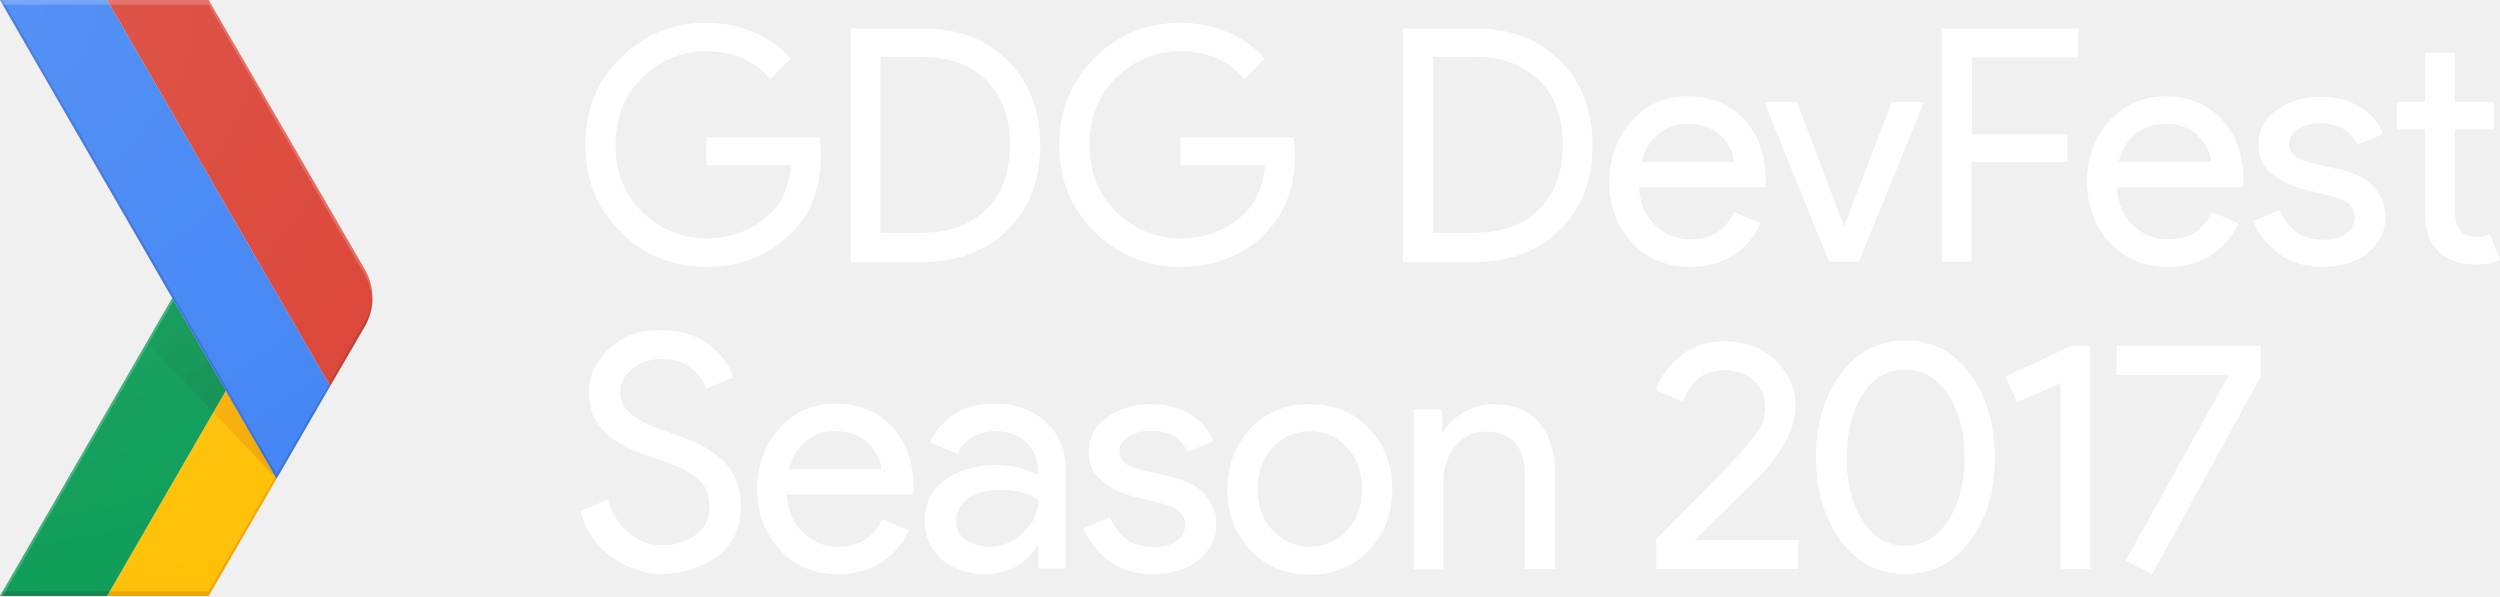
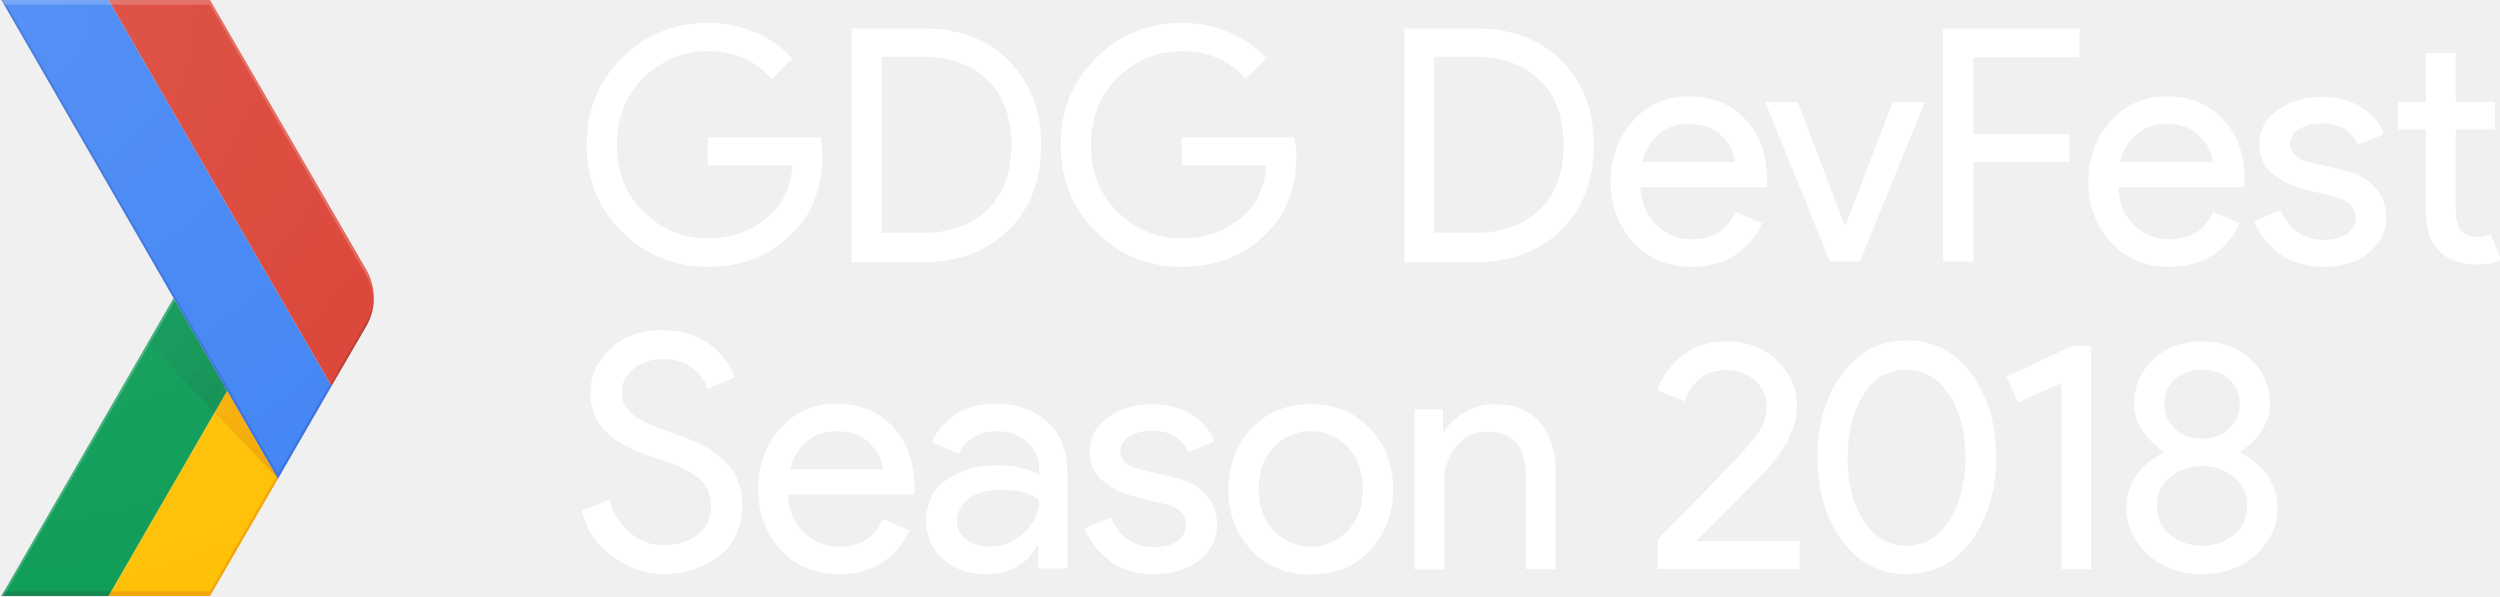
- <svg xmlns="http://www.w3.org/2000/svg" id="Layer_4" viewBox="0 0 536.9 128">
-   <style>.st0{fill:none;} .st1{fill:#FFC107;} .st2{fill:#0F9D58;} .st3{opacity:0.2;fill:#BF360C;enable-background:new ;} .st4{opacity:0.2;fill:#263238;enable-background:new ;} .st5{opacity:0.2;fill:#FFFFFF;enable-background:new ;} .st6{fill:url(#XMLID_2_);} .st7{fill:url(#XMLID_3_);} .st8{fill:#4285F4;} .st9{fill:#DB4437;} .st10{opacity:0.2;fill:#1A237E;enable-background:new ;} .st11{opacity:0.2;fill:#3E2723;enable-background:new ;} .st12{fill:url(#XMLID_4_);} .st13{fill:#FFFFFF;}</style>
-   <g id="XMLID_60_">
-     <g id="XMLID_61_">
-       <g id="XMLID_62_">
-         <path id="XMLID_106_" class="st0" d="M78.4 58L44.8 0H0l37 64-37 64h44.8l33.5-58c2.2-3.7 2.2-8.3.1-12z" />
-         <path id="XMLID_105_" class="st1" d="M59.2 102.3L48.5 83.9 23 128h21.8l14.6-25.2z" />
-         <path id="XMLID_104_" class="st0" d="M78.4 58L44.8 0H0l37 64-37 64h44.8l33.5-58c2.2-3.7 2.2-8.3.1-12z" />
-         <path id="XMLID_103_" class="st2" d="M37 64l11.5 19.9L23 128H0z" />
-         <path id="XMLID_102_" class="st0" d="M78.4 58L44.8 0H0l37 64-37 64h44.8l33.5-58c2.2-3.7 2.2-8.3.1-12z" />
-         <path id="XMLID_101_" class="st3" d="M44.8 127H23.6l-.6 1h21.8l14.6-25.2-.2-.5z" />
-         <path id="XMLID_100_" class="st0" d="M78.4 58L44.8 0H0l37 64-37 64h44.8l33.5-58c2.2-3.7 2.2-8.3.1-12z" />
-         <path id="XMLID_99_" class="st4" d="M.6 127l-.6 1h23l.6-1z" />
-         <path id="XMLID_98_" class="st0" d="M78.4 58L44.8 0H0l37 64-37 64h44.8l33.5-58c2.2-3.7 2.2-8.3.1-12z" />
-         <path id="XMLID_96_" class="st5" d="M0 128h.6l36.7-63.5-.3-.5z" />
-         <path id="XMLID_94_" class="st0" d="M78.4 58L44.8 0H0l37 64-37 64h44.8l33.5-58c2.2-3.7 2.2-8.3.1-12z" />
-         <radialGradient id="XMLID_2_" cx="59.277" cy="2693.086" r="44.264" gradientTransform="matrix(1 0 0 -1 0 2795.46)" gradientUnits="userSpaceOnUse">
-           <stop offset="0" stop-color="#BF360C" stop-opacity=".2" />
-           <stop offset="1" stop-color="#BF360C" stop-opacity=".02" />
+ <svg xmlns="http://www.w3.org/2000/svg" id="Layer_4" width="536.9" height="128">
+   <style>.st0{fill:none}.st5{opacity:.2;enable-background:new}.st13,.st5{fill:#fff}</style>
+   <g id="XMLID_2_">
+     <g id="XMLID_3_">
+       <g id="XMLID_4_">
+         <path id="XMLID_33_" d="M78.7 58L45.1 0H.3l37 64-37 64h44.8l33.5-58c2.2-3.7 2.2-8.3.1-12z" class="st0" />
+         <path id="XMLID_32_" fill="#ffc107" d="M59.4 102.3L48.8 83.9 23.3 128h21.8l14.6-25.2z" />
+         <path id="XMLID_31_" d="M78.7 58L45.1 0H.3l37 64-37 64h44.8l33.5-58c2.2-3.7 2.2-8.3.1-12z" class="st0" />
+         <path id="XMLID_30_" fill="#0f9d58" d="M37.3 64l11.5 19.9L23.3 128H.3z" />
+         <path id="XMLID_29_" d="M78.7 58L45.1 0H.3l37 64-37 64h44.8l33.5-58c2.2-3.7 2.2-8.3.1-12z" class="st0" />
+         <path id="XMLID_28_" fill="#bf360c" d="M45.1 127H23.8l-.5 1h21.8l14.6-25.2-.3-.5z" opacity=".2" />
+         <path id="XMLID_27_" d="M78.7 58L45.1 0H.3l37 64-37 64h44.8l33.5-58c2.2-3.7 2.2-8.3.1-12z" class="st0" />
+         <path id="XMLID_26_" fill="#263238" d="M.8 127l-.5 1h23l.5-1z" opacity=".2" />
+         <path id="XMLID_25_" d="M78.7 58L45.1 0H.3l37 64-37 64h44.8l33.5-58c2.2-3.7 2.2-8.3.1-12z" class="st0" />
+         <path id="XMLID_24_" d="M.3 128h.5l36.8-63.5-.3-.5z" class="st5" />
+         <path id="XMLID_23_" d="M78.7 58L45.1 0H.3l37 64-37 64h44.8l33.5-58c2.2-3.7 2.2-8.3.1-12z" class="st0" />
+         <radialGradient id="XMLID_34_" cx="59.537" cy="27.626" r="44.264" gradientTransform="matrix(1 0 0 -1 0 130)" gradientUnits="userSpaceOnUse">
+           <stop offset="0" stop-color="#bf360c" stop-opacity=".2" />
+           <stop offset="1" stop-color="#bf360c" stop-opacity=".02" />
        </radialGradient>
-         <path id="XMLID_92_" class="st6" d="M59.4 102.8L48.5 83.9l-2.7 4.6z" />
-         <path id="XMLID_90_" class="st0" d="M78.4 58L44.8 0H0l37 64-37 64h44.8l33.5-58c2.2-3.7 2.2-8.3.1-12z" />
-         <radialGradient id="XMLID_3_" cx="59.151" cy="2692.806" r="44.623" gradientTransform="matrix(1 0 0 -1 0 2795.46)" gradientUnits="userSpaceOnUse">
+         <path id="XMLID_22_" fill="url(#XMLID_34_)" d="M59.7 102.8L48.8 83.9l-2.7 4.6z" />
+         <path id="XMLID_21_" d="M78.7 58L45.1 0H.3l37 64-37 64h44.8l33.5-58c2.2-3.7 2.2-8.3.1-12z" class="st0" />
+         <radialGradient id="XMLID_35_" cx="59.411" cy="27.346" r="44.623" gradientTransform="matrix(1 0 0 -1 0 130)" gradientUnits="userSpaceOnUse">
          <stop offset="0" stop-color="#263238" stop-opacity=".2" />
          <stop offset="1" stop-color="#263238" stop-opacity=".02" />
        </radialGradient>
-         <path id="XMLID_89_" class="st7" d="M45.8 88.5l2.7-4.6L37 64l-5.5 9.5z" />
-         <path id="XMLID_88_" class="st0" d="M78.4 58L44.8 0H0l37 64-37 64h44.8l33.5-58c2.2-3.7 2.2-8.3.1-12z" />
-         <g id="XMLID_85_">
-           <g id="XMLID_86_">
-             <path id="XMLID_87_" class="st8" d="M23 0H0l59.4 102.8 11.5-19.9z" />
+         <path id="XMLID_20_" fill="url(#XMLID_35_)" d="M46.1 88.5l2.7-4.6L37.3 64l-5.5 9.5z" />
+         <path id="XMLID_19_" d="M78.7 58L45.1 0H.3l37 64-37 64h44.8l33.5-58c2.2-3.7 2.2-8.3.1-12z" class="st0" />
+         <g id="XMLID_16_">
+           <g id="XMLID_17_">
+             <path id="XMLID_18_" fill="#4285f4" d="M23.3 0H.3l59.4 102.8 11.5-19.9z" />
          </g>
        </g>
-         <path id="XMLID_84_" class="st0" d="M78.4 58L44.8 0H0l37 64-37 64h44.8l33.5-58c2.2-3.7 2.2-8.3.1-12z" />
-         <path id="XMLID_83_" class="st9" d="M78.4 70c2.1-3.7 2.1-8.3 0-12L44.8 0H23l47.9 82.9L78.4 70z" />
-         <path id="XMLID_82_" class="st0" d="M78.4 58L44.8 0H0l37 64-37 64h44.8l33.5-58c2.2-3.7 2.2-8.3.1-12z" />
-         <path id="XMLID_71_" class="st10" d="M70.9 82.9l-.2-.5-11.3 19.4L.6 0H0l59.4 102.8 11.5-19.9z" />
-         <path id="XMLID_69_" class="st0" d="M78.4 58L44.8 0H0l37 64-37 64h44.8l33.5-58c2.2-3.7 2.2-8.3.1-12z" />
-         <path id="XMLID_67_" class="st5" d="M44.8 1l33.5 58c1 1.7 1.5 3.6 1.6 5.5.1-2.2-.4-4.5-1.6-6.5L44.8 0H0l.6 1h44.2z" />
-         <path id="XMLID_66_" class="st0" d="M78.4 58L44.8 0H0l37 64-37 64h44.8l33.5-58c2.2-3.7 2.2-8.3.1-12z" />
-         <path id="XMLID_65_" class="st11" d="M70.9 82.9L78.4 70c1.2-2 1.7-4.3 1.6-6.5-.1 1.9-.6 3.8-1.6 5.5l-7.7 13.4.2.5z" />
-         <path id="XMLID_64_" class="st0" d="M78.4 58L44.8 0H0l37 64-37 64h44.8l33.5-58c2.2-3.7 2.2-8.3.1-12z" />
-         <radialGradient id="XMLID_4_" cx="-1" cy="2794.46" r="134.35" gradientTransform="matrix(1 0 0 -1 0 2795.46)" gradientUnits="userSpaceOnUse">
-           <stop offset="0" stop-color="#FFF" stop-opacity=".1" />
-           <stop offset="1" stop-color="#FFF" stop-opacity="0" />
+         <path id="XMLID_15_" d="M78.7 58L45.1 0H.3l37 64-37 64h44.8l33.5-58c2.2-3.7 2.2-8.3.1-12z" class="st0" />
+         <path id="XMLID_14_" fill="#db4437" d="M78.7 70c2.1-3.7 2.1-8.3 0-12L45.1 0H23.3l47.9 82.9L78.7 70z" />
+         <path id="XMLID_13_" d="M78.7 58L45.1 0H.3l37 64-37 64h44.8l33.5-58c2.2-3.7 2.2-8.3.1-12z" class="st0" />
+         <path id="XMLID_12_" fill="#1a237e" d="M71.2 82.9l-.3-.5-11.2 19.4L.8 0H.3l59.4 102.8 11.5-19.9z" opacity=".2" />
+         <path id="XMLID_11_" d="M78.7 58L45.1 0H.3l37 64-37 64h44.8l33.5-58c2.2-3.7 2.2-8.3.1-12z" class="st0" />
+         <path id="XMLID_10_" d="M45.1 1l33.5 58c1 1.7 1.5 3.6 1.6 5.5.1-2.2-.4-4.5-1.6-6.5L45.1 0H.3l.6 1h44.2z" class="st5" />
+         <path id="XMLID_9_" d="M78.7 58L45.1 0H.3l37 64-37 64h44.8l33.5-58c2.2-3.7 2.2-8.3.1-12z" class="st0" />
+         <path id="XMLID_8_" fill="#3e2723" d="M71.2 82.9L78.7 70c1.2-2 1.7-4.3 1.6-6.5-.1 1.9-.6 3.8-1.6 5.5L71 82.4l.2.5z" opacity=".2" />
+         <path id="XMLID_6_" d="M78.7 58L45.1 0H.3l37 64-37 64h44.8l33.5-58c2.2-3.7 2.2-8.3.1-12z" class="st0" />
+         <radialGradient id="XMLID_36_" cx="-.74" cy="129" r="134.35" gradientTransform="matrix(1 0 0 -1 0 130)" gradientUnits="userSpaceOnUse">
+           <stop offset="0" stop-color="#fff" stop-opacity=".1" />
+           <stop offset="1" stop-color="#fff" stop-opacity="0" />
        </radialGradient>
-         <path id="XMLID_63_" class="st12" d="M78.4 58L44.8 0H0l37 64-37 64h44.8l33.5-58c2.2-3.7 2.2-8.3.1-12z" />
+         <path id="XMLID_5_" fill="url(#XMLID_36_)" d="M78.7 58L45.1 0H.3l37 64-37 64h44.8l33.5-58c2.2-3.7 2.2-8.3.1-12z" />
      </g>
    </g>
  </g>
-   <g id="XMLID_7_">
-     <path class="st13" d="M176.3 33.2c0 7-2.1 12.6-6.2 16.7-4.7 4.9-10.9 7.4-18.4 7.4-7.2 0-13.4-2.5-18.4-7.5-5.1-5-7.6-11.2-7.6-18.7s2.5-13.6 7.6-18.7c5.1-5 11.2-7.5 18.4-7.5 3.6 0 7 .7 10.3 2.1 3.3 1.4 5.9 3.3 7.8 5.6l-4.4 4.4c-3.3-4-7.9-6-13.7-6-5.3 0-9.8 1.9-13.7 5.6-3.8 3.7-5.8 8.5-5.8 14.5 0 5.9 1.9 10.7 5.8 14.5 3.9 3.7 8.4 5.6 13.7 5.6 5.6 0 10.3-1.9 14-5.6 2.4-2.4 3.8-5.8 4.2-10.1h-18.2v-6H176c.2 1.2.3 2.5.3 3.7zM182.7 56.2V6.1H198c7.7 0 13.9 2.3 18.5 7 4.6 4.6 6.9 10.7 6.9 18.1s-2.3 13.5-6.9 18.1c-4.6 4.6-10.8 7-18.5 7h-15.3zm6.4-6.2h8.9c5.8 0 10.4-1.7 13.8-5 3.4-3.3 5.1-8 5.1-13.9s-1.7-10.6-5.1-13.9c-3.4-3.3-8-5-13.8-5h-8.9V50zM278.1 33.2c0 7-2.1 12.6-6.2 16.7-4.7 4.9-10.9 7.4-18.4 7.4-7.2 0-13.4-2.5-18.4-7.5-5.1-5-7.6-11.2-7.6-18.7s2.5-13.6 7.6-18.7c5.1-5 11.2-7.5 18.4-7.5 3.6 0 7 .7 10.3 2.1 3.3 1.4 5.9 3.3 7.8 5.6l-4.4 4.4c-3.3-4-7.9-6-13.7-6-5.3 0-9.8 1.9-13.7 5.6-3.8 3.7-5.8 8.5-5.8 14.5 0 5.9 1.9 10.7 5.8 14.5 3.9 3.7 8.4 5.6 13.7 5.6 5.6 0 10.3-1.9 14-5.6 2.4-2.4 3.8-5.8 4.2-10.1h-18.2v-6h24.3c.2 1.2.3 2.5.3 3.7zM301.3 56.2V6.1h15.3c7.7 0 13.9 2.3 18.5 7 4.6 4.6 6.9 10.7 6.9 18.1s-2.3 13.5-6.9 18.1c-4.6 4.6-10.8 7-18.5 7h-15.3zm6.5-6.2h8.9c5.8 0 10.4-1.7 13.8-5 3.4-3.3 5.1-8 5.1-13.9s-1.7-10.6-5.1-13.9c-3.4-3.3-8-5-13.8-5h-8.9V50zM363.1 57.3c-5.2 0-9.4-1.7-12.6-5.2-3.2-3.5-4.9-7.8-4.9-13.1 0-5 1.6-9.3 4.7-12.9 3.1-3.6 7.2-5.4 12.1-5.4 5.1 0 9.2 1.7 12.2 5 3.1 3.3 4.6 7.7 4.6 13.3l-.1 1.2H352c.2 3.5 1.3 6.2 3.5 8.2 2.1 2 4.6 3 7.5 3 4.6 0 7.7-2 9.4-5.9l5.7 2.4c-1.1 2.7-3 4.9-5.5 6.7-2.6 1.8-5.7 2.7-9.5 2.7zm9.3-22.4c-.1-2-1-3.8-2.7-5.6-1.7-1.8-4.1-2.7-7.4-2.7-2.4 0-4.4.7-6.2 2.2-1.8 1.5-3 3.5-3.6 6h19.9zM392.8 56.2l-13.9-34.3h7L396 48.5h.1l10.2-26.6h6.9l-14 34.3h-6.4zM423.4 56.2H417V6.1h29.3v6.2h-22.8v16.5H444v6h-20.6v21.4zM465.7 57.3c-5.2 0-9.4-1.7-12.6-5.2-3.2-3.5-4.9-7.8-4.9-13.1 0-5 1.6-9.3 4.7-12.9 3.2-3.6 7.2-5.4 12.1-5.4 5.1 0 9.2 1.7 12.2 5 3.1 3.3 4.6 7.7 4.6 13.3l-.1 1.2h-27.1c.2 3.5 1.3 6.2 3.5 8.2 2.1 2 4.6 3 7.5 3 4.6 0 7.7-2 9.4-5.9l5.7 2.4c-1.1 2.7-3 4.9-5.5 6.7-2.6 1.8-5.8 2.7-9.5 2.7zm9.2-22.4c-.1-2-1-3.8-2.7-5.6-1.7-1.8-4.1-2.7-7.4-2.7-2.4 0-4.4.7-6.2 2.2-1.8 1.5-3 3.5-3.6 6h19.9zM498.9 57.3c-3.8 0-7-.9-9.5-2.8s-4.3-4.2-5.5-7l5.7-2.4c1.8 4.3 4.9 6.4 9.3 6.4 2 0 3.7-.4 4.9-1.3 1.3-.9 1.9-2.1 1.9-3.5 0-2.2-1.6-3.8-4.7-4.5l-6.9-1.7c-2.2-.6-4.3-1.6-6.2-3.2-2-1.6-2.9-3.7-2.9-6.3 0-3 1.3-5.5 4-7.4 2.7-1.9 5.9-2.8 9.6-2.8 3 0 5.7.7 8.1 2.1 2.4 1.4 4.1 3.3 5.1 5.9l-5.6 2.3c-1.3-3-3.9-4.6-7.8-4.6-1.9 0-3.5.4-4.8 1.2-1.3.8-2 1.9-2 3.2 0 2 1.5 3.3 4.5 4l6.8 1.6c3.2.7 5.6 2 7.1 3.9 1.5 1.8 2.3 3.9 2.3 6.2 0 3.1-1.3 5.6-3.8 7.7-2.4 2-5.6 3-9.6 3zM531.8 56.8c-3.6 0-6.3-1-8.2-2.9-1.9-1.9-2.8-4.6-2.8-8.1v-18h-6v-5.9h6V11.4h6.4v10.5h8.4v5.9h-8.4v17.5c0 3.7 1.5 5.6 4.6 5.6 1.2 0 2.1-.2 2.9-.6l2.2 5.5c-1.4.7-3.1 1-5.1 1zM142.2 123.3c-3.6 0-7.2-1.2-10.7-3.6-3.5-2.4-5.8-5.7-6.8-10l5.9-2.4c.7 2.8 2.1 5.1 4.3 7 2.2 1.9 4.6 2.8 7.3 2.8 2.8 0 5.2-.7 7.2-2.2 2-1.5 3-3.5 3-6 0-2.8-1-5-3-6.5s-5.1-2.9-9.4-4.2c-4.4-1.4-7.8-3.2-10.1-5.4s-3.4-5.1-3.4-8.5c0-3.6 1.4-6.7 4.3-9.4 2.8-2.7 6.6-4 11.1-4 4.2 0 7.7 1.1 10.4 3.2s4.4 4.4 5.2 7l-5.9 2.4c-.4-1.6-1.5-3.1-3.1-4.4-1.7-1.4-3.8-2-6.4-2-2.5 0-4.6.7-6.3 2.1-1.8 1.4-2.6 3.1-2.6 5.1 0 1.9.8 3.4 2.4 4.7 1.6 1.3 4 2.4 7.1 3.5 2.5.8 4.5 1.6 6.2 2.3 1.7.7 3.3 1.7 5 3 1.7 1.2 3 2.8 3.9 4.6.9 1.8 1.3 4 1.3 6.4 0 2.4-.5 4.6-1.5 6.5-1 1.9-2.3 3.4-4 4.5-1.7 1.1-3.4 2-5.4 2.6-2 .6-4 .9-6 .9zM180.1 123.3c-5.2 0-9.4-1.7-12.6-5.2-3.2-3.5-4.9-7.8-4.9-13.1 0-5 1.6-9.3 4.7-12.9 3.1-3.6 7.2-5.4 12.1-5.4 5.1 0 9.2 1.7 12.2 5 3.1 3.3 4.6 7.7 4.6 13.3l-.1 1.2H169c.2 3.5 1.3 6.2 3.5 8.2 2.1 2 4.6 3 7.5 3 4.6 0 7.7-2 9.4-5.9l5.7 2.4c-1.1 2.7-3 4.9-5.5 6.7-2.6 1.8-5.8 2.7-9.5 2.7zm9.2-22.4c-.1-2-1-3.8-2.7-5.6-1.7-1.8-4.1-2.7-7.4-2.7-2.4 0-4.4.7-6.2 2.2-1.8 1.5-3 3.5-3.6 6h19.9zM211.4 123.3c-3.6 0-6.7-1.1-9.1-3.1-2.4-2.1-3.7-4.9-3.7-8.3 0-3.7 1.4-6.7 4.3-8.8 2.9-2.1 6.5-3.2 10.7-3.2 3.8 0 6.9.7 9.3 2.1v-1c0-2.5-.9-4.5-2.6-6.1-1.7-1.5-3.9-2.3-6.4-2.3-1.9 0-3.6.4-5.1 1.3-1.5.9-2.6 2.1-3.1 3.6l-5.9-2.5c.8-2.1 2.4-4 4.7-5.7 2.3-1.8 5.4-2.6 9.2-2.6 4.4 0 8 1.3 10.9 3.9 2.9 2.6 4.3 6.2 4.3 10.8v20.7H223v-4.8h-.3c-2.6 4.1-6.4 6-11.3 6zm1.1-5.9c2.7 0 5.1-1 7.2-3 2.2-2 3.3-4.3 3.3-7-1.8-1.5-4.5-2.2-8.2-2.2-3.1 0-5.5.7-7.1 2-1.6 1.4-2.4 2.9-2.4 4.8 0 1.7.7 3 2.2 4 1.4.9 3.1 1.4 5 1.4zM247.7 123.3c-3.8 0-7-.9-9.5-2.8s-4.3-4.2-5.5-7l5.7-2.4c1.8 4.3 4.9 6.4 9.3 6.4 2 0 3.7-.4 4.9-1.3 1.3-.9 1.9-2.1 1.9-3.5 0-2.2-1.6-3.8-4.7-4.5l-6.9-1.7c-2.2-.6-4.3-1.6-6.2-3.2-2-1.6-2.9-3.7-2.9-6.3 0-3 1.3-5.5 4-7.4 2.7-1.9 5.9-2.8 9.6-2.8 3 0 5.7.7 8.1 2.1 2.4 1.4 4.1 3.3 5.1 5.9l-5.6 2.3c-1.3-3-3.9-4.6-7.8-4.6-1.9 0-3.5.4-4.8 1.2-1.3.8-2 1.9-2 3.2 0 2 1.5 3.3 4.6 4l6.8 1.6c3.2.7 5.6 2 7.1 3.9 1.5 1.8 2.3 3.9 2.3 6.2 0 3.1-1.3 5.6-3.8 7.7-2.5 2-5.8 3-9.7 3zM268.6 92c3.3-3.5 7.5-5.2 12.7-5.2 5.1 0 9.4 1.7 12.7 5.2 3.3 3.5 5 7.8 5 13.1 0 5.2-1.7 9.6-5 13.1s-7.5 5.2-12.7 5.2c-5.1 0-9.4-1.7-12.7-5.2-3.3-3.5-5-7.8-5-13.1s1.7-9.6 5-13.1zm4.8 22c2.2 2.3 4.8 3.4 7.9 3.4 3 0 5.7-1.1 7.9-3.4s3.3-5.3 3.3-9-1.1-6.7-3.3-9c-2.2-2.3-4.8-3.4-7.9-3.4-3 0-5.7 1.1-7.9 3.4s-3.3 5.3-3.3 9c0 3.8 1.1 6.8 3.3 9zM309.7 87.9v4.8h.3c.9-1.6 2.4-3 4.4-4.2 2-1.1 4.2-1.7 6.4-1.7 4.2 0 7.5 1.3 9.7 3.9 2.2 2.6 3.4 6.1 3.4 10.5v21h-6.4v-20c0-6.3-2.8-9.5-8.5-9.5-2.7 0-4.8 1.1-6.5 3.2-1.7 2.1-2.5 4.6-2.5 7.4v19h-6.4V87.9h6.1zM386.2 122.2h-30.5v-6.4c9.1-9.2 15-15.2 17.6-18 2.3-2.6 3.8-4.5 4.6-5.8.8-1.3 1.2-3 1.2-4.9 0-2-.8-3.8-2.4-5.3-1.6-1.5-3.7-2.3-6.4-2.3-2.4 0-4.4.7-5.9 2.1-1.5 1.4-2.4 3-2.9 4.6l-5.9-2.4c.8-2.5 2.5-4.9 5-7.1 2.5-2.2 5.8-3.4 9.8-3.4 4.4 0 8.1 1.4 10.9 4.1 2.8 2.7 4.3 5.9 4.3 9.7 0 4.7-2.5 9.7-7.6 15L364 116h22.2v6.2zM423.1 116.1c-3.5 4.8-8.2 7.2-13.9 7.2-5.7 0-10.4-2.4-13.9-7.2-3.5-4.8-5.3-10.8-5.3-17.9 0-7.1 1.8-13.1 5.3-17.9 3.5-4.8 8.2-7.2 13.9-7.2 5.7 0 10.4 2.4 13.9 7.2 3.5 4.8 5.3 10.7 5.3 17.9 0 7.2-1.7 13.1-5.3 17.9zm-13.9 1.1c3.8 0 6.9-1.8 9.2-5.4 2.3-3.6 3.5-8.1 3.5-13.5 0-5.5-1.2-10-3.5-13.5-2.3-3.6-5.4-5.4-9.2-5.4-3.9 0-7 1.8-9.2 5.4-2.3 3.6-3.4 8.1-3.4 13.5s1.1 9.9 3.4 13.5c2.2 3.6 5.3 5.4 9.2 5.4zM448.9 122.2h-6.4V82.3l-9.3 4.1-2.5-5.5 14.1-6.6h4.1v47.9zM462.2 123.3l-5.7-2.9 22.2-39.9h-24.2l.1-6.2h30.9v6.6l-23.3 42.4z" />
+   <g id="XMLID_1_">
+     <path d="M176.6 33.2c0 7-2.1 12.6-6.2 16.7-4.7 4.9-10.9 7.4-18.4 7.4-7.2 0-13.4-2.5-18.4-7.5-5.1-5-7.6-11.2-7.6-18.7s2.5-13.6 7.6-18.7c5.1-5 11.2-7.5 18.4-7.5 3.6 0 7 .7 10.3 2.1 3.3 1.4 5.9 3.3 7.8 5.6l-4.4 4.4c-3.3-4-7.9-6-13.7-6-5.3 0-9.8 1.9-13.7 5.6-3.8 3.7-5.8 8.5-5.8 14.5 0 5.9 1.9 10.7 5.8 14.5 3.9 3.7 8.4 5.6 13.7 5.6 5.6 0 10.3-1.9 14-5.6 2.4-2.4 3.8-5.8 4.2-10.1H152v-6h24.3c.1 1.2.3 2.5.3 3.7zM182.9 56.2V6.1h15.3c7.7 0 13.9 2.3 18.5 7 4.6 4.6 6.9 10.7 6.9 18.1s-2.3 13.5-6.9 18.1c-4.6 4.6-10.8 7-18.5 7h-15.3zm6.5-6.2h8.9c5.8 0 10.4-1.7 13.8-5 3.4-3.3 5.1-8 5.1-13.9s-1.7-10.6-5.1-13.9c-3.4-3.3-8-5-13.8-5h-8.9V50zM278.4 33.2c0 7-2.1 12.6-6.2 16.7-4.7 4.9-10.9 7.4-18.4 7.4-7.2 0-13.4-2.5-18.4-7.5-5.1-5-7.6-11.2-7.6-18.7s2.5-13.6 7.6-18.7c5.1-5 11.2-7.5 18.4-7.5 3.6 0 7 .7 10.3 2.1 3.3 1.4 5.9 3.3 7.8 5.6l-4.4 4.4c-3.3-4-7.9-6-13.7-6-5.3 0-9.8 1.9-13.7 5.6-3.8 3.7-5.8 8.5-5.8 14.5 0 5.9 1.9 10.7 5.8 14.5 3.9 3.7 8.4 5.6 13.7 5.6 5.6 0 10.3-1.9 14-5.6 2.4-2.4 3.8-5.8 4.2-10.1h-18.2v-6H278c.2 1.2.4 2.5.4 3.7zM301.6 56.2V6.1h15.3c7.7 0 13.9 2.3 18.5 7 4.6 4.6 6.9 10.7 6.9 18.1s-2.3 13.5-6.9 18.1c-4.6 4.6-10.8 7-18.5 7h-15.3zM308 50h8.9c5.8 0 10.4-1.7 13.8-5 3.4-3.3 5.1-8 5.1-13.9s-1.7-10.6-5.1-13.9c-3.4-3.3-8-5-13.8-5H308V50zM363.4 57.3c-5.2 0-9.4-1.7-12.6-5.2-3.2-3.5-4.9-7.8-4.9-13.1 0-5 1.6-9.3 4.7-12.9 3.1-3.6 7.2-5.4 12.1-5.4 5.1 0 9.2 1.7 12.2 5 3.1 3.3 4.6 7.7 4.6 13.3l-.1 1.2h-27.1c.2 3.5 1.3 6.2 3.5 8.2 2.1 2 4.6 3 7.5 3 4.6 0 7.7-2 9.4-5.9l5.7 2.4c-1.1 2.7-3 4.9-5.5 6.7-2.6 1.8-5.8 2.7-9.5 2.7zm9.2-22.4c-.1-2-1-3.8-2.7-5.6-1.7-1.8-4.1-2.7-7.4-2.7-2.4 0-4.4.7-6.2 2.2-1.8 1.5-3 3.5-3.6 6h19.9zM393 56.2l-13.9-34.3h7l10.1 26.6h.1l10.2-26.6h6.9l-14 34.3H393zM423.7 56.2h-6.4V6.1h29.3v6.2h-22.8v16.5h20.6v6h-20.6v21.4zM466 57.3c-5.2 0-9.4-1.7-12.6-5.2-3.2-3.5-4.9-7.8-4.9-13.1 0-5 1.6-9.3 4.7-12.9 3.2-3.6 7.2-5.4 12.1-5.4 5.1 0 9.2 1.7 12.2 5 3.1 3.3 4.6 7.7 4.6 13.3l-.1 1.2h-27.1c.2 3.5 1.3 6.2 3.5 8.2 2.1 2 4.6 3 7.5 3 4.6 0 7.7-2 9.4-5.9l5.7 2.4c-1.1 2.7-3 4.9-5.5 6.7-2.7 1.8-5.8 2.7-9.5 2.7zm9.2-22.4c-.1-2-1-3.8-2.7-5.6-1.7-1.8-4.1-2.7-7.4-2.7-2.4 0-4.4.7-6.2 2.2-1.8 1.5-3 3.5-3.6 6h19.9zM499.1 57.3c-3.8 0-7-.9-9.5-2.8s-4.3-4.2-5.5-7l5.7-2.4c1.8 4.3 4.9 6.4 9.3 6.4 2 0 3.7-.4 4.9-1.3 1.3-.9 1.9-2.1 1.9-3.5 0-2.2-1.6-3.8-4.7-4.5l-6.9-1.7c-2.2-.6-4.3-1.6-6.2-3.2-2-1.6-2.9-3.7-2.9-6.3 0-3 1.3-5.5 4-7.4 2.7-1.9 5.9-2.8 9.6-2.8 3 0 5.7.7 8.1 2.1 2.4 1.4 4.1 3.3 5.1 5.9l-5.6 2.3c-1.3-3-3.9-4.6-7.8-4.6-1.9 0-3.5.4-4.8 1.2-1.3.8-2 1.9-2 3.2 0 2 1.5 3.3 4.5 4l6.8 1.6c3.2.7 5.6 2 7.1 3.9 1.5 1.8 2.3 3.9 2.3 6.2 0 3.1-1.3 5.6-3.8 7.7-2.3 2-5.6 3-9.6 3zM532 56.8c-3.6 0-6.3-1-8.2-2.9-1.9-1.9-2.8-4.6-2.8-8.1v-18h-6v-5.9h6V11.4h6.4v10.5h8.4v5.9h-8.4v17.5c0 3.7 1.5 5.6 4.6 5.6 1.2 0 2.1-.2 2.9-.6l2.2 5.5c-1.3.7-3 1-5.1 1zM142.5 123.3c-3.6 0-7.2-1.2-10.7-3.6-3.5-2.4-5.8-5.7-6.8-10l5.9-2.4c.7 2.8 2.1 5.1 4.3 7 2.2 1.9 4.6 2.8 7.3 2.8 2.8 0 5.2-.7 7.2-2.2 2-1.5 3-3.5 3-6 0-2.8-1-5-3-6.5s-5.1-2.9-9.4-4.2c-4.4-1.4-7.8-3.2-10.1-5.4s-3.4-5.1-3.4-8.5c0-3.6 1.4-6.7 4.3-9.4 2.8-2.7 6.6-4 11.1-4 4.2 0 7.7 1.1 10.4 3.2s4.4 4.4 5.2 7l-5.9 2.4c-.4-1.6-1.5-3.1-3.1-4.4-1.7-1.4-3.8-2-6.4-2-2.5 0-4.6.7-6.3 2.1-1.8 1.4-2.6 3.1-2.6 5.1 0 1.9.8 3.4 2.4 4.7 1.6 1.3 4 2.4 7.1 3.5 2.5.8 4.5 1.6 6.2 2.3 1.7.7 3.3 1.7 5 3 1.7 1.2 3 2.8 3.9 4.6.9 1.8 1.3 4 1.3 6.4 0 2.4-.5 4.6-1.5 6.5-1 1.9-2.3 3.4-4 4.5-1.7 1.1-3.4 2-5.4 2.6-2.1.6-4 .9-6 .9zM180.3 123.3c-5.2 0-9.4-1.7-12.6-5.2-3.2-3.5-4.9-7.8-4.9-13.1 0-5 1.6-9.3 4.7-12.9 3.1-3.6 7.2-5.4 12.1-5.4 5.1 0 9.2 1.7 12.2 5 3.1 3.3 4.6 7.7 4.6 13.3l-.1 1.2h-27.1c.2 3.5 1.3 6.2 3.5 8.2 2.1 2 4.6 3 7.5 3 4.6 0 7.7-2 9.4-5.9l5.7 2.4c-1.1 2.7-3 4.9-5.5 6.7-2.6 1.8-5.7 2.7-9.5 2.7zm9.3-22.4c-.1-2-1-3.8-2.7-5.6-1.7-1.8-4.1-2.7-7.4-2.7-2.4 0-4.4.7-6.2 2.2-1.8 1.5-3 3.5-3.6 6h19.9zM211.7 123.3c-3.6 0-6.7-1.1-9.1-3.1-2.4-2.1-3.7-4.9-3.7-8.3 0-3.7 1.4-6.7 4.3-8.8 2.9-2.1 6.5-3.2 10.7-3.2 3.8 0 6.9.7 9.3 2.1v-1c0-2.5-.9-4.5-2.6-6.1-1.7-1.5-3.9-2.3-6.4-2.3-1.9 0-3.6.4-5.1 1.3-1.5.9-2.6 2.1-3.1 3.6l-5.9-2.5c.8-2.1 2.4-4 4.7-5.7 2.3-1.8 5.4-2.6 9.2-2.6 4.4 0 8 1.3 10.9 3.9 2.9 2.6 4.3 6.2 4.3 10.8v20.7H223v-4.8h-.3c-2.3 4.1-6.1 6-11 6zm1-5.9c2.7 0 5.1-1 7.2-3 2.2-2 3.3-4.3 3.3-7-1.8-1.5-4.5-2.2-8.2-2.2-3.1 0-5.5.7-7.1 2-1.6 1.4-2.4 2.9-2.4 4.8 0 1.7.7 3 2.2 4 1.5.9 3.1 1.4 5 1.4zM247.9 123.3c-3.8 0-7-.9-9.5-2.8s-4.3-4.2-5.5-7l5.7-2.4c1.8 4.3 4.9 6.4 9.3 6.4 2 0 3.7-.4 4.9-1.3 1.3-.9 1.9-2.1 1.9-3.5 0-2.2-1.6-3.8-4.7-4.5l-6.9-1.7c-2.2-.6-4.3-1.6-6.2-3.2-2-1.6-2.9-3.7-2.9-6.3 0-3 1.3-5.5 4-7.4 2.7-1.9 5.9-2.8 9.6-2.8 3 0 5.7.7 8.1 2.1 2.4 1.4 4.1 3.3 5.1 5.9l-5.6 2.3c-1.3-3-3.9-4.6-7.8-4.6-1.9 0-3.5.4-4.8 1.2-1.3.8-2 1.9-2 3.2 0 2 1.5 3.3 4.6 4l6.8 1.6c3.2.7 5.6 2 7.1 3.9 1.5 1.8 2.3 3.9 2.3 6.2 0 3.1-1.3 5.6-3.8 7.7-2.5 2-5.7 3-9.7 3zM268.8 92c3.3-3.5 7.5-5.2 12.7-5.2 5.1 0 9.4 1.7 12.7 5.2 3.3 3.5 5 7.8 5 13.1 0 5.2-1.7 9.6-5 13.1s-7.5 5.2-12.7 5.2c-5.1 0-9.4-1.7-12.7-5.2-3.3-3.5-5-7.8-5-13.1.1-5.3 1.7-9.6 5-13.1zm4.8 22c2.2 2.3 4.8 3.4 7.9 3.4 3 0 5.7-1.1 7.9-3.4s3.3-5.3 3.3-9-1.1-6.7-3.3-9c-2.2-2.3-4.8-3.4-7.9-3.4-3 0-5.7 1.1-7.9 3.4s-3.3 5.3-3.3 9c0 3.8 1.1 6.8 3.3 9zM309.9 87.9v4.8h.3c.9-1.6 2.4-3 4.4-4.2 2-1.1 4.2-1.7 6.4-1.7 4.2 0 7.5 1.3 9.7 3.9 2.2 2.6 3.4 6.1 3.4 10.5v21h-6.4v-20c0-6.3-2.8-9.5-8.5-9.5-2.7 0-4.8 1.1-6.5 3.2-1.7 2.1-2.5 4.6-2.5 7.4v19h-6.4V87.9h6.1zM386.5 122.2H356v-6.4c9.1-9.2 15-15.2 17.6-18 2.3-2.6 3.8-4.5 4.6-5.8.8-1.3 1.2-3 1.2-4.9 0-2-.8-3.8-2.4-5.3-1.6-1.5-3.7-2.3-6.4-2.3-2.4 0-4.4.7-5.9 2.1-1.5 1.4-2.4 3-2.9 4.6l-5.9-2.4c.8-2.5 2.5-4.9 5-7.1 2.5-2.2 5.8-3.4 9.8-3.4 4.4 0 8.1 1.4 10.9 4.1 2.8 2.7 4.3 5.9 4.3 9.7 0 4.7-2.5 9.7-7.6 15l-14 14.1h22.2v6zM423.4 116.1c-3.5 4.8-8.2 7.2-13.9 7.2-5.7 0-10.4-2.4-13.9-7.2-3.5-4.8-5.3-10.8-5.3-17.9 0-7.1 1.8-13.1 5.3-17.9 3.5-4.8 8.2-7.2 13.9-7.2 5.7 0 10.4 2.4 13.9 7.2 3.5 4.8 5.3 10.7 5.3 17.9 0 7.2-1.8 13.1-5.3 17.9zm-14 1.1c3.8 0 6.9-1.8 9.2-5.4 2.3-3.6 3.5-8.1 3.5-13.5 0-5.5-1.2-10-3.5-13.5-2.3-3.6-5.4-5.4-9.2-5.4-3.9 0-7 1.8-9.2 5.4-2.3 3.6-3.4 8.1-3.4 13.5s1.1 9.9 3.4 13.5c2.3 3.6 5.4 5.4 9.2 5.4zM449.1 122.2h-6.4V82.3l-9.3 4.1-2.5-5.5 14.1-6.6h4.1v47.9zM484.4 119.2c-3.1 2.8-7 4.1-11.5 4.1-4.6 0-8.4-1.4-11.5-4.1-3.1-2.8-4.7-6.2-4.7-10.2 0-2.7.7-5 2.2-7 1.4-2 3.3-3.6 5.7-4.8v-.3c-1.8-1.2-3.3-2.6-4.5-4.4-1.2-1.8-1.8-3.7-1.8-5.6 0-3.9 1.4-7.1 4.1-9.7 2.8-2.6 6.3-3.9 10.5-3.9s7.7 1.3 10.5 3.9c2.8 2.6 4.1 5.8 4.1 9.7 0 2-.6 3.8-1.8 5.6-1.2 1.8-2.7 3.3-4.5 4.4v.3c2.3 1.2 4.2 2.8 5.7 4.8 1.4 2 2.2 4.4 2.2 7 0 4-1.6 7.4-4.7 10.2zm-18.4-4.4c1.9 1.6 4.2 2.4 6.9 2.4s5-.8 6.9-2.4c1.9-1.6 2.8-3.6 2.8-6.2 0-2.5-.9-4.5-2.8-6.1-1.9-1.6-4.2-2.4-6.9-2.4s-5 .8-6.9 2.4c-1.9 1.6-2.8 3.6-2.8 6.1 0 2.5.9 4.6 2.8 6.2zm1.1-22.7c1.5 1.4 3.4 2.1 5.8 2.1 2.3 0 4.3-.7 5.8-2.1 1.5-1.4 2.3-3.2 2.3-5.4s-.8-4-2.3-5.3c-1.5-1.3-3.4-2-5.8-2-2.3 0-4.3.7-5.8 2s-2.3 3.1-2.3 5.3c0 2.2.8 4 2.3 5.4z" class="st13" />
  </g>
</svg>
